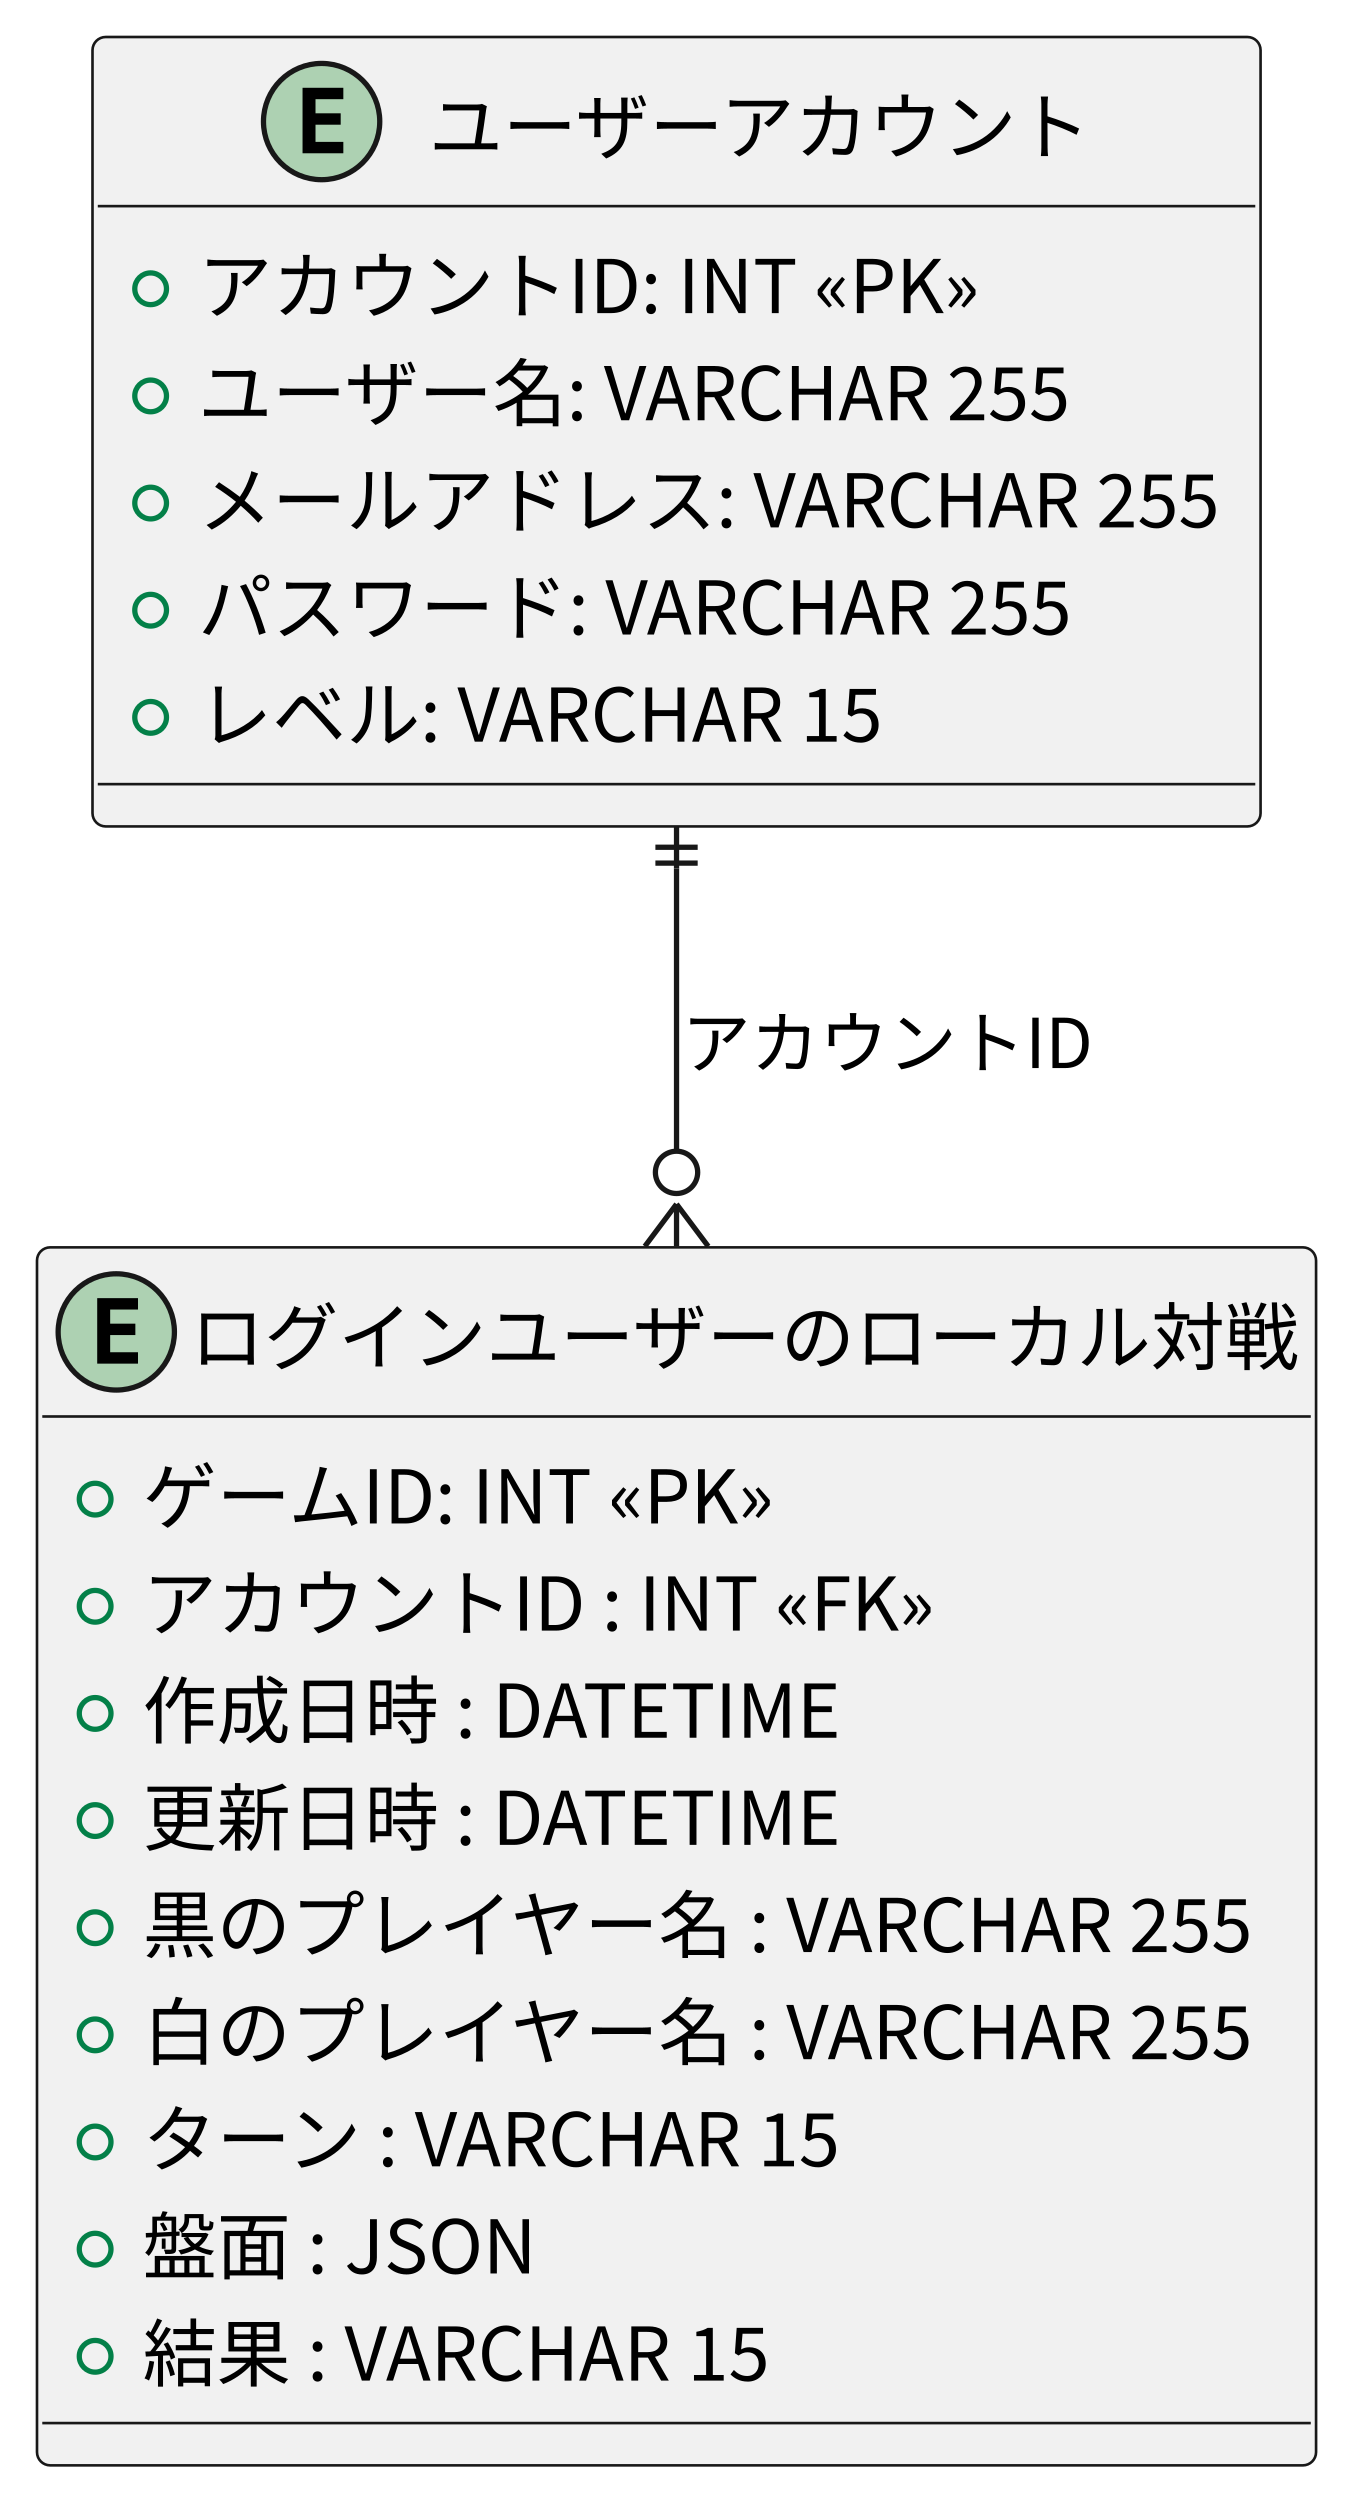
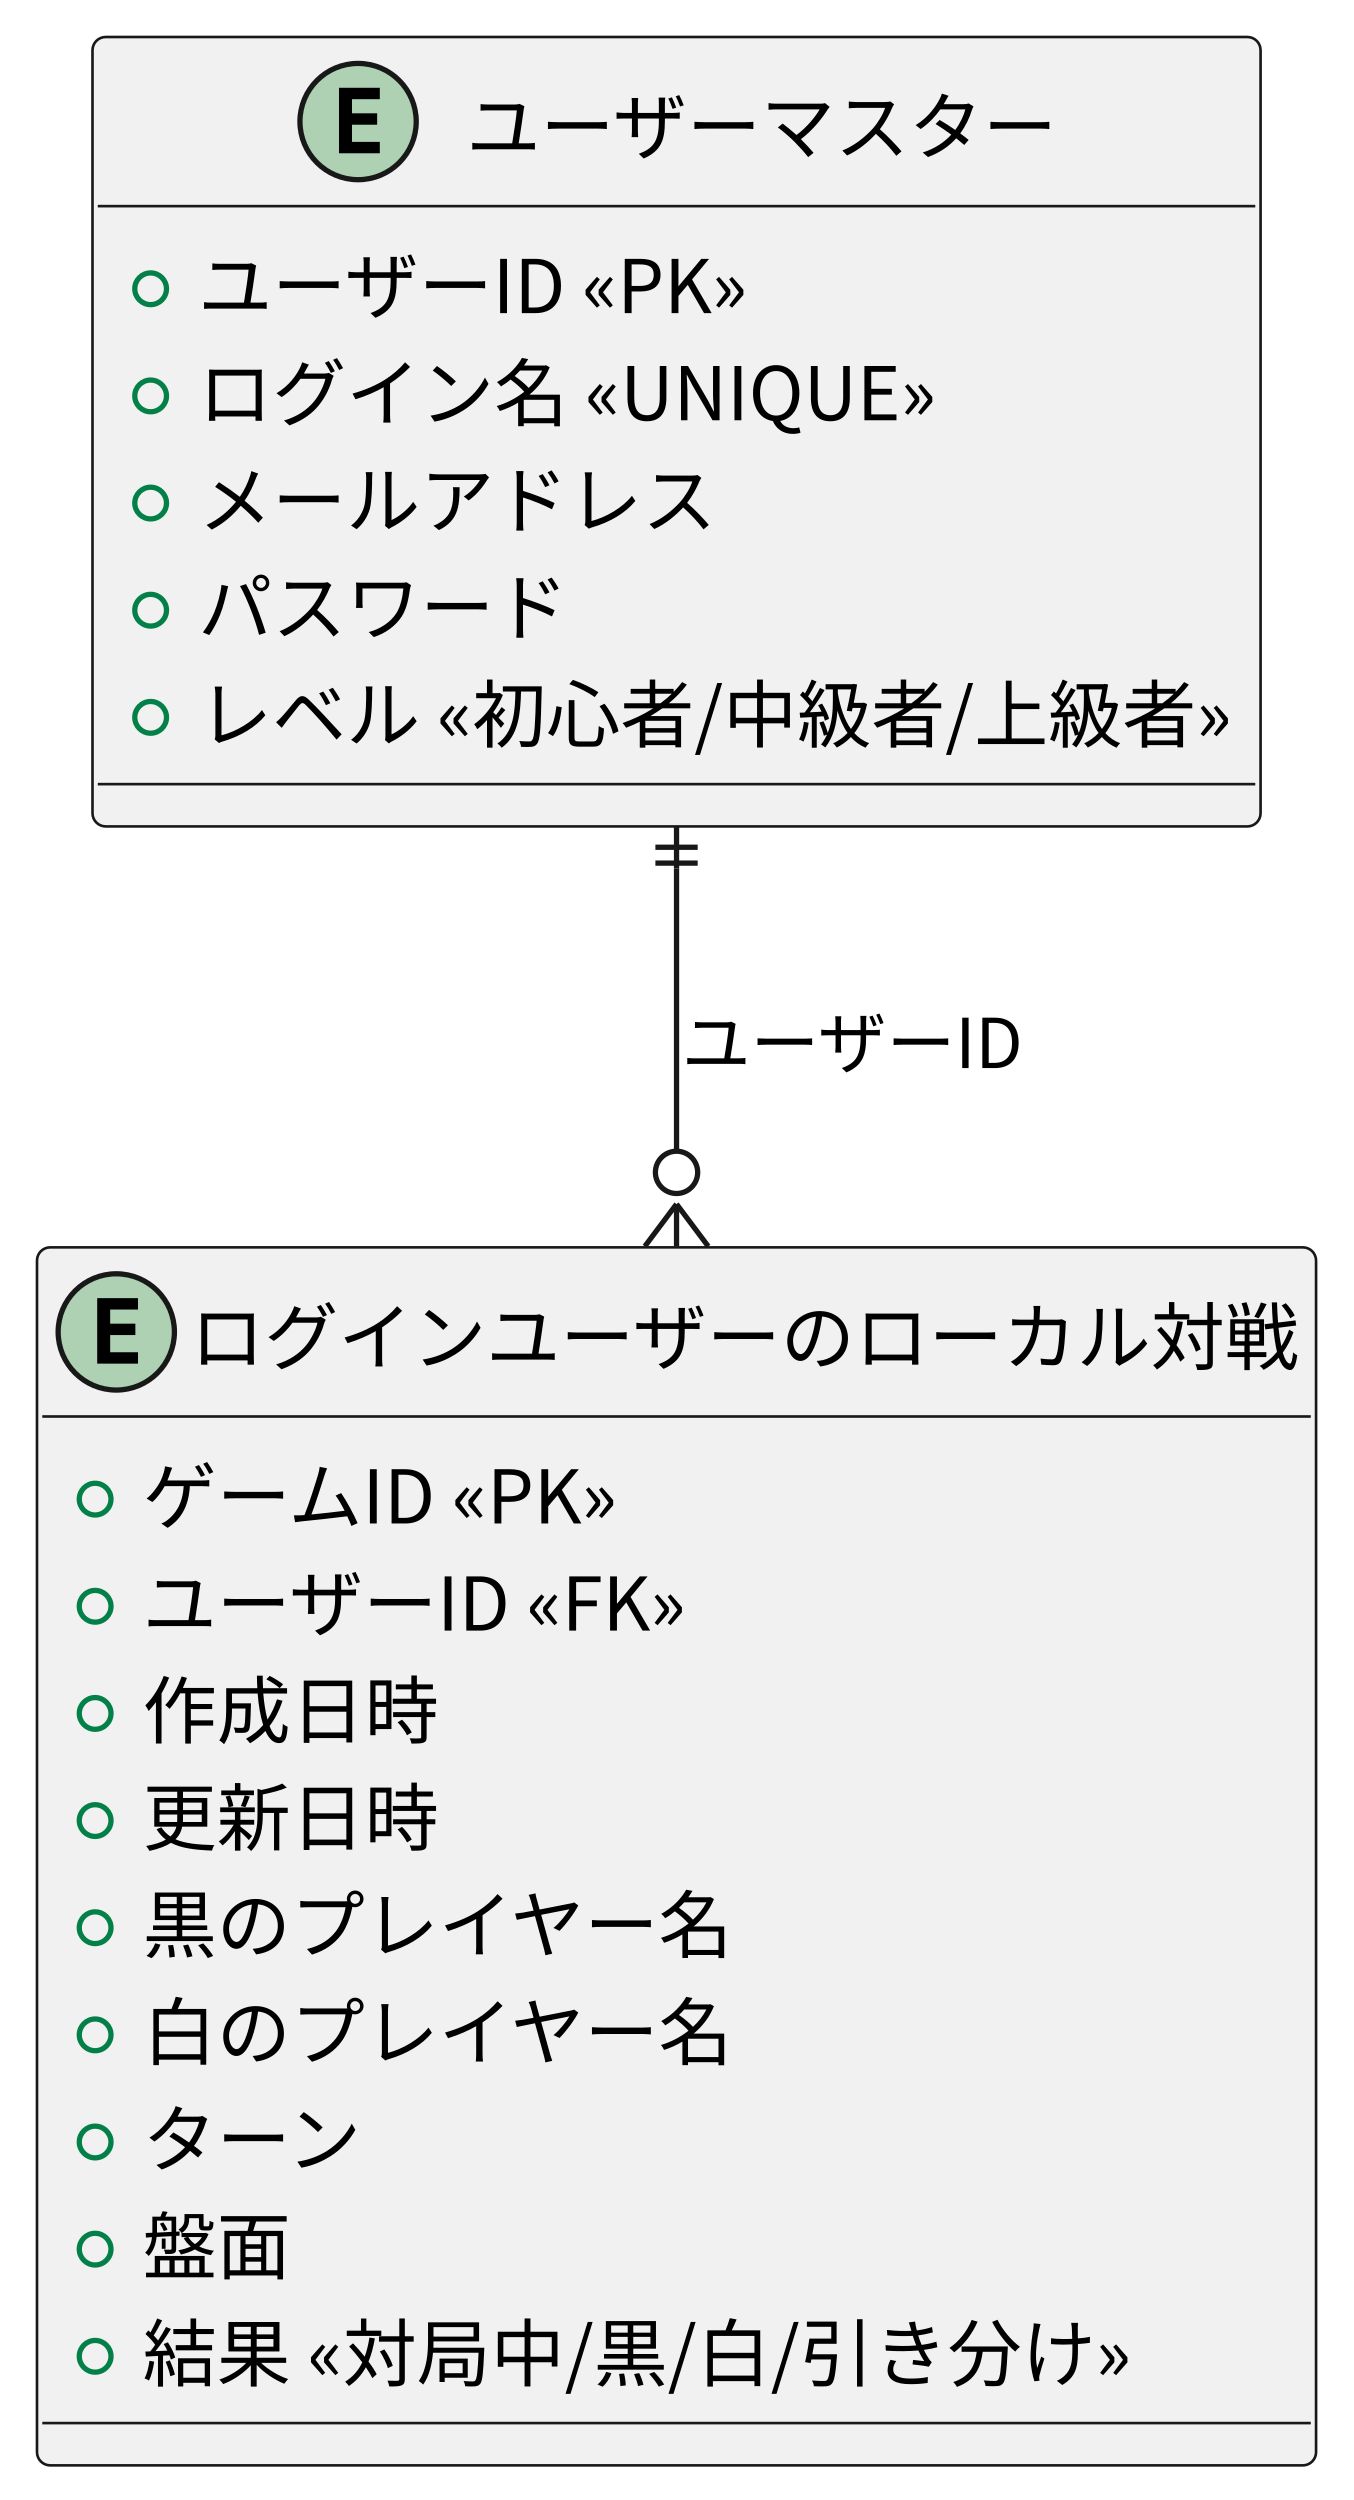
<svg xmlns="http://www.w3.org/2000/svg" contentStyleType="text/css" height="473px" preserveAspectRatio="none" style="width:256px;height:473px;background:#FFFFFF;" version="1.1" viewBox="0 0 256 473" width="256px" zoomAndPan="magnify">
  <defs />
  <g>
-     <g id="elem_ユーザーアカウント">
-       <rect codeLine="2" fill="#F1F1F1" height="149.36" id="ユーザーアカウント" rx="2.5" ry="2.5" style="stroke:#181818;stroke-width:0.5;" width="221" x="17.5" y="7" />
-       <ellipse cx="60.85" cy="23" fill="#ADD1B2" rx="11" ry="11" style="stroke:#181818;stroke-width:1.0;" />
-       <path d="M64.959,29 L57.241,29 L57.241,16.609 L64.959,16.609 L64.959,18.766 L59.694,18.766 L59.694,21.438 L64.459,21.438 L64.459,23.594 L59.694,23.594 L59.694,26.844 L64.959,26.844 L64.959,29 Z " fill="#000000" />
-       <text fill="#000000" font-family="Noto Sans CJK JP" font-size="14" lengthAdjust="spacing" textLength="126" x="81.15" y="29.104">ユーザーアカウント</text>
+     <g id="elem_User">
+       <rect codeLine="2" fill="#F1F1F1" height="149.36" id="User" rx="2.5" ry="2.5" style="stroke:#181818;stroke-width:0.5;" width="221" x="17.5" y="7" />
+       <ellipse cx="67.75" cy="23" fill="#ADD1B2" rx="11" ry="11" style="stroke:#181818;stroke-width:1.0;" />
+       <path d="M71.859,29 L64.141,29 L64.141,16.609 L71.859,16.609 L71.859,18.766 L66.594,18.766 L66.594,21.438 L71.359,21.438 L71.359,23.594 L66.594,23.594 L66.594,26.844 L71.859,26.844 L71.859,29 Z " fill="#000000" />
+       <text fill="#000000" font-family="Noto Sans CJK JP" font-size="14" lengthAdjust="spacing" textLength="112" x="88.25" y="29.104">ユーザーマスター</text>
      <line style="stroke:#181818;stroke-width:0.5;" x1="18.5" x2="237.5" y1="39" y2="39" />
      <ellipse cx="28.5" cy="54.636" fill="none" rx="3" ry="3" style="stroke:#038048;stroke-width:1.0;" />
-       <text fill="#000000" font-family="Noto Sans CJK JP" font-size="14" lengthAdjust="spacing" textLength="148" x="37.5" y="59.24">アカウントID: INT «PK»</text>
+       <text fill="#000000" font-family="Noto Sans CJK JP" font-size="14" lengthAdjust="spacing" textLength="105" x="37.5" y="59.24">ユーザーID «PK»</text>
      <ellipse cx="28.5" cy="74.908" fill="none" rx="3" ry="3" style="stroke:#038048;stroke-width:1.0;" />
-       <text fill="#000000" font-family="Noto Sans CJK JP" font-size="14" lengthAdjust="spacing" textLength="167" x="37.5" y="79.512">ユーザー名: VARCHAR 255</text>
+       <text fill="#000000" font-family="Noto Sans CJK JP" font-size="14" lengthAdjust="spacing" textLength="139" x="37.5" y="79.512">ログイン名 «UNIQUE»</text>
      <ellipse cx="28.5" cy="95.18" fill="none" rx="3" ry="3" style="stroke:#038048;stroke-width:1.0;" />
-       <text fill="#000000" font-family="Noto Sans CJK JP" font-size="14" lengthAdjust="spacing" textLength="195" x="37.5" y="99.784">メールアドレス: VARCHAR 255</text>
+       <text fill="#000000" font-family="Noto Sans CJK JP" font-size="14" lengthAdjust="spacing" textLength="98" x="37.5" y="99.784">メールアドレス</text>
      <ellipse cx="28.5" cy="115.452" fill="none" rx="3" ry="3" style="stroke:#038048;stroke-width:1.0;" />
-       <text fill="#000000" font-family="Noto Sans CJK JP" font-size="14" lengthAdjust="spacing" textLength="167" x="37.5" y="120.056">パスワード: VARCHAR 255</text>
+       <text fill="#000000" font-family="Noto Sans CJK JP" font-size="14" lengthAdjust="spacing" textLength="70" x="37.5" y="120.056">パスワード</text>
      <ellipse cx="28.5" cy="135.724" fill="none" rx="3" ry="3" style="stroke:#038048;stroke-width:1.0;" />
-       <text fill="#000000" font-family="Noto Sans CJK JP" font-size="14" lengthAdjust="spacing" textLength="131" x="37.5" y="140.328">レベル: VARCHAR 15</text>
+       <text fill="#000000" font-family="Noto Sans CJK JP" font-size="14" lengthAdjust="spacing" textLength="195" x="37.5" y="140.328">レベル «初心者/中級者/上級者»</text>
      <line style="stroke:#181818;stroke-width:0.5;" x1="18.5" x2="237.5" y1="148.36" y2="148.36" />
    </g>
-     <g id="elem_ログインユーザーのローカル対戦">
-       <rect codeLine="10" fill="#F1F1F1" height="230.447" id="ログインユーザーのローカル対戦" rx="2.5" ry="2.5" style="stroke:#181818;stroke-width:0.5;" width="242" x="7" y="236" />
+     <g id="elem_AuthenticatedLocalGame">
+       <rect codeLine="10" fill="#F1F1F1" height="230.447" id="AuthenticatedLocalGame" rx="2.5" ry="2.5" style="stroke:#181818;stroke-width:0.5;" width="242" x="7" y="236" />
      <ellipse cx="22" cy="252" fill="#ADD1B2" rx="11" ry="11" style="stroke:#181818;stroke-width:1.0;" />
      <path d="M26.109,258 L18.391,258 L18.391,245.609 L26.109,245.609 L26.109,247.766 L20.844,247.766 L20.844,250.438 L25.609,250.438 L25.609,252.594 L20.844,252.594 L20.844,255.844 L26.109,255.844 L26.109,258 Z " fill="#000000" />
      <text fill="#000000" font-family="Noto Sans CJK JP" font-size="14" lengthAdjust="spacing" textLength="210" x="36" y="258.104">ログインユーザーのローカル対戦</text>
      <line style="stroke:#181818;stroke-width:0.5;" x1="8" x2="248" y1="268" y2="268" />
      <ellipse cx="18" cy="283.636" fill="none" rx="3" ry="3" style="stroke:#038048;stroke-width:1.0;" />
-       <text fill="#000000" font-family="Noto Sans CJK JP" font-size="14" lengthAdjust="spacing" textLength="120" x="27" y="288.24">ゲームID: INT «PK»</text>
+       <text fill="#000000" font-family="Noto Sans CJK JP" font-size="14" lengthAdjust="spacing" textLength="91" x="27" y="288.24">ゲームID «PK»</text>
      <ellipse cx="18" cy="303.908" fill="none" rx="3" ry="3" style="stroke:#038048;stroke-width:1.0;" />
-       <text fill="#000000" font-family="Noto Sans CJK JP" font-size="14" lengthAdjust="spacing" textLength="150" x="27" y="308.512">アカウントID : INT «FK»</text>
+       <text fill="#000000" font-family="Noto Sans CJK JP" font-size="14" lengthAdjust="spacing" textLength="104" x="27" y="308.512">ユーザーID «FK»</text>
      <ellipse cx="18" cy="324.18" fill="none" rx="3" ry="3" style="stroke:#038048;stroke-width:1.0;" />
-       <text fill="#000000" font-family="Noto Sans CJK JP" font-size="14" lengthAdjust="spacing" textLength="132" x="27" y="328.784">作成日時 : DATETIME</text>
+       <text fill="#000000" font-family="Noto Sans CJK JP" font-size="14" lengthAdjust="spacing" textLength="56" x="27" y="328.784">作成日時</text>
      <ellipse cx="18" cy="344.452" fill="none" rx="3" ry="3" style="stroke:#038048;stroke-width:1.0;" />
-       <text fill="#000000" font-family="Noto Sans CJK JP" font-size="14" lengthAdjust="spacing" textLength="132" x="27" y="349.056">更新日時 : DATETIME</text>
+       <text fill="#000000" font-family="Noto Sans CJK JP" font-size="14" lengthAdjust="spacing" textLength="56" x="27" y="349.056">更新日時</text>
      <ellipse cx="18" cy="364.724" fill="none" rx="3" ry="3" style="stroke:#038048;stroke-width:1.0;" />
-       <text fill="#000000" font-family="Noto Sans CJK JP" font-size="14" lengthAdjust="spacing" textLength="212" x="27" y="369.328">黒のプレイヤー名 : VARCHAR 255</text>
+       <text fill="#000000" font-family="Noto Sans CJK JP" font-size="14" lengthAdjust="spacing" textLength="112" x="27" y="369.328">黒のプレイヤー名</text>
      <ellipse cx="18" cy="384.995" fill="none" rx="3" ry="3" style="stroke:#038048;stroke-width:1.0;" />
-       <text fill="#000000" font-family="Noto Sans CJK JP" font-size="14" lengthAdjust="spacing" textLength="212" x="27" y="389.599">白のプレイヤー名 : VARCHAR 255</text>
+       <text fill="#000000" font-family="Noto Sans CJK JP" font-size="14" lengthAdjust="spacing" textLength="112" x="27" y="389.599">白のプレイヤー名</text>
      <ellipse cx="18" cy="405.267" fill="none" rx="3" ry="3" style="stroke:#038048;stroke-width:1.0;" />
-       <text fill="#000000" font-family="Noto Sans CJK JP" font-size="14" lengthAdjust="spacing" textLength="134" x="27" y="409.871">ターン : VARCHAR 15</text>
+       <text fill="#000000" font-family="Noto Sans CJK JP" font-size="14" lengthAdjust="spacing" textLength="42" x="27" y="409.871">ターン</text>
      <ellipse cx="18" cy="425.539" fill="none" rx="3" ry="3" style="stroke:#038048;stroke-width:1.0;" />
-       <text fill="#000000" font-family="Noto Sans CJK JP" font-size="14" lengthAdjust="spacing" textLength="73" x="27" y="430.143">盤面 : JSON</text>
+       <text fill="#000000" font-family="Noto Sans CJK JP" font-size="14" lengthAdjust="spacing" textLength="28" x="27" y="430.143">盤面</text>
      <ellipse cx="18" cy="445.811" fill="none" rx="3" ry="3" style="stroke:#038048;stroke-width:1.0;" />
-       <text fill="#000000" font-family="Noto Sans CJK JP" font-size="14" lengthAdjust="spacing" textLength="120" x="27" y="450.415">結果 : VARCHAR 15</text>
+       <text fill="#000000" font-family="Noto Sans CJK JP" font-size="14" lengthAdjust="spacing" textLength="186" x="27" y="450.415">結果 «対局中/黒/白/引き分け»</text>
      <line style="stroke:#181818;stroke-width:0.5;" x1="8" x2="248" y1="458.447" y2="458.447" />
    </g>
-     <g id="link_ユーザーアカウント_ログインユーザーのローカル対戦">
-       <path codeLine="22" d="M128,164.3 C128,188.89 128,190.89 128,217.81 " fill="none" id="ユーザーアカウント-ログインユーザーのローカル対戦" style="stroke:#181818;stroke-width:1.0;" />
+     <g id="link_User_AuthenticatedLocalGame">
+       <path codeLine="22" d="M128,164.3 C128,188.89 128,190.89 128,217.81 " fill="none" id="User-AuthenticatedLocalGame" style="stroke:#181818;stroke-width:1.0;" />
      <line style="stroke:#181818;stroke-width:1.0;" x1="124" x2="132" y1="160.3" y2="160.3" />
      <line style="stroke:#181818;stroke-width:1.0;" x1="124" x2="132" y1="163.3" y2="163.3" />
      <line style="stroke:#181818;stroke-width:1.0;" x1="128" x2="128" y1="164.3" y2="156.3" />
      <line style="stroke:#181818;stroke-width:1.0;" x1="128" x2="134" y1="227.81" y2="235.81" />
      <line style="stroke:#181818;stroke-width:1.0;" x1="128" x2="122" y1="227.81" y2="235.81" />
      <line style="stroke:#181818;stroke-width:1.0;" x1="128" x2="128" y1="227.81" y2="235.81" />
      <ellipse cx="128" cy="221.81" fill="none" rx="4" ry="4" style="stroke:#181818;stroke-width:1.0;" />
-       <text fill="#000000" font-family="Noto Sans CJK JP" font-size="13" lengthAdjust="spacing" textLength="78" x="129" y="202.08">アカウントID</text>
+       <text fill="#000000" font-family="Noto Sans CJK JP" font-size="13" lengthAdjust="spacing" textLength="65" x="129" y="202.08">ユーザーID</text>
    </g>
  </g>
</svg>
